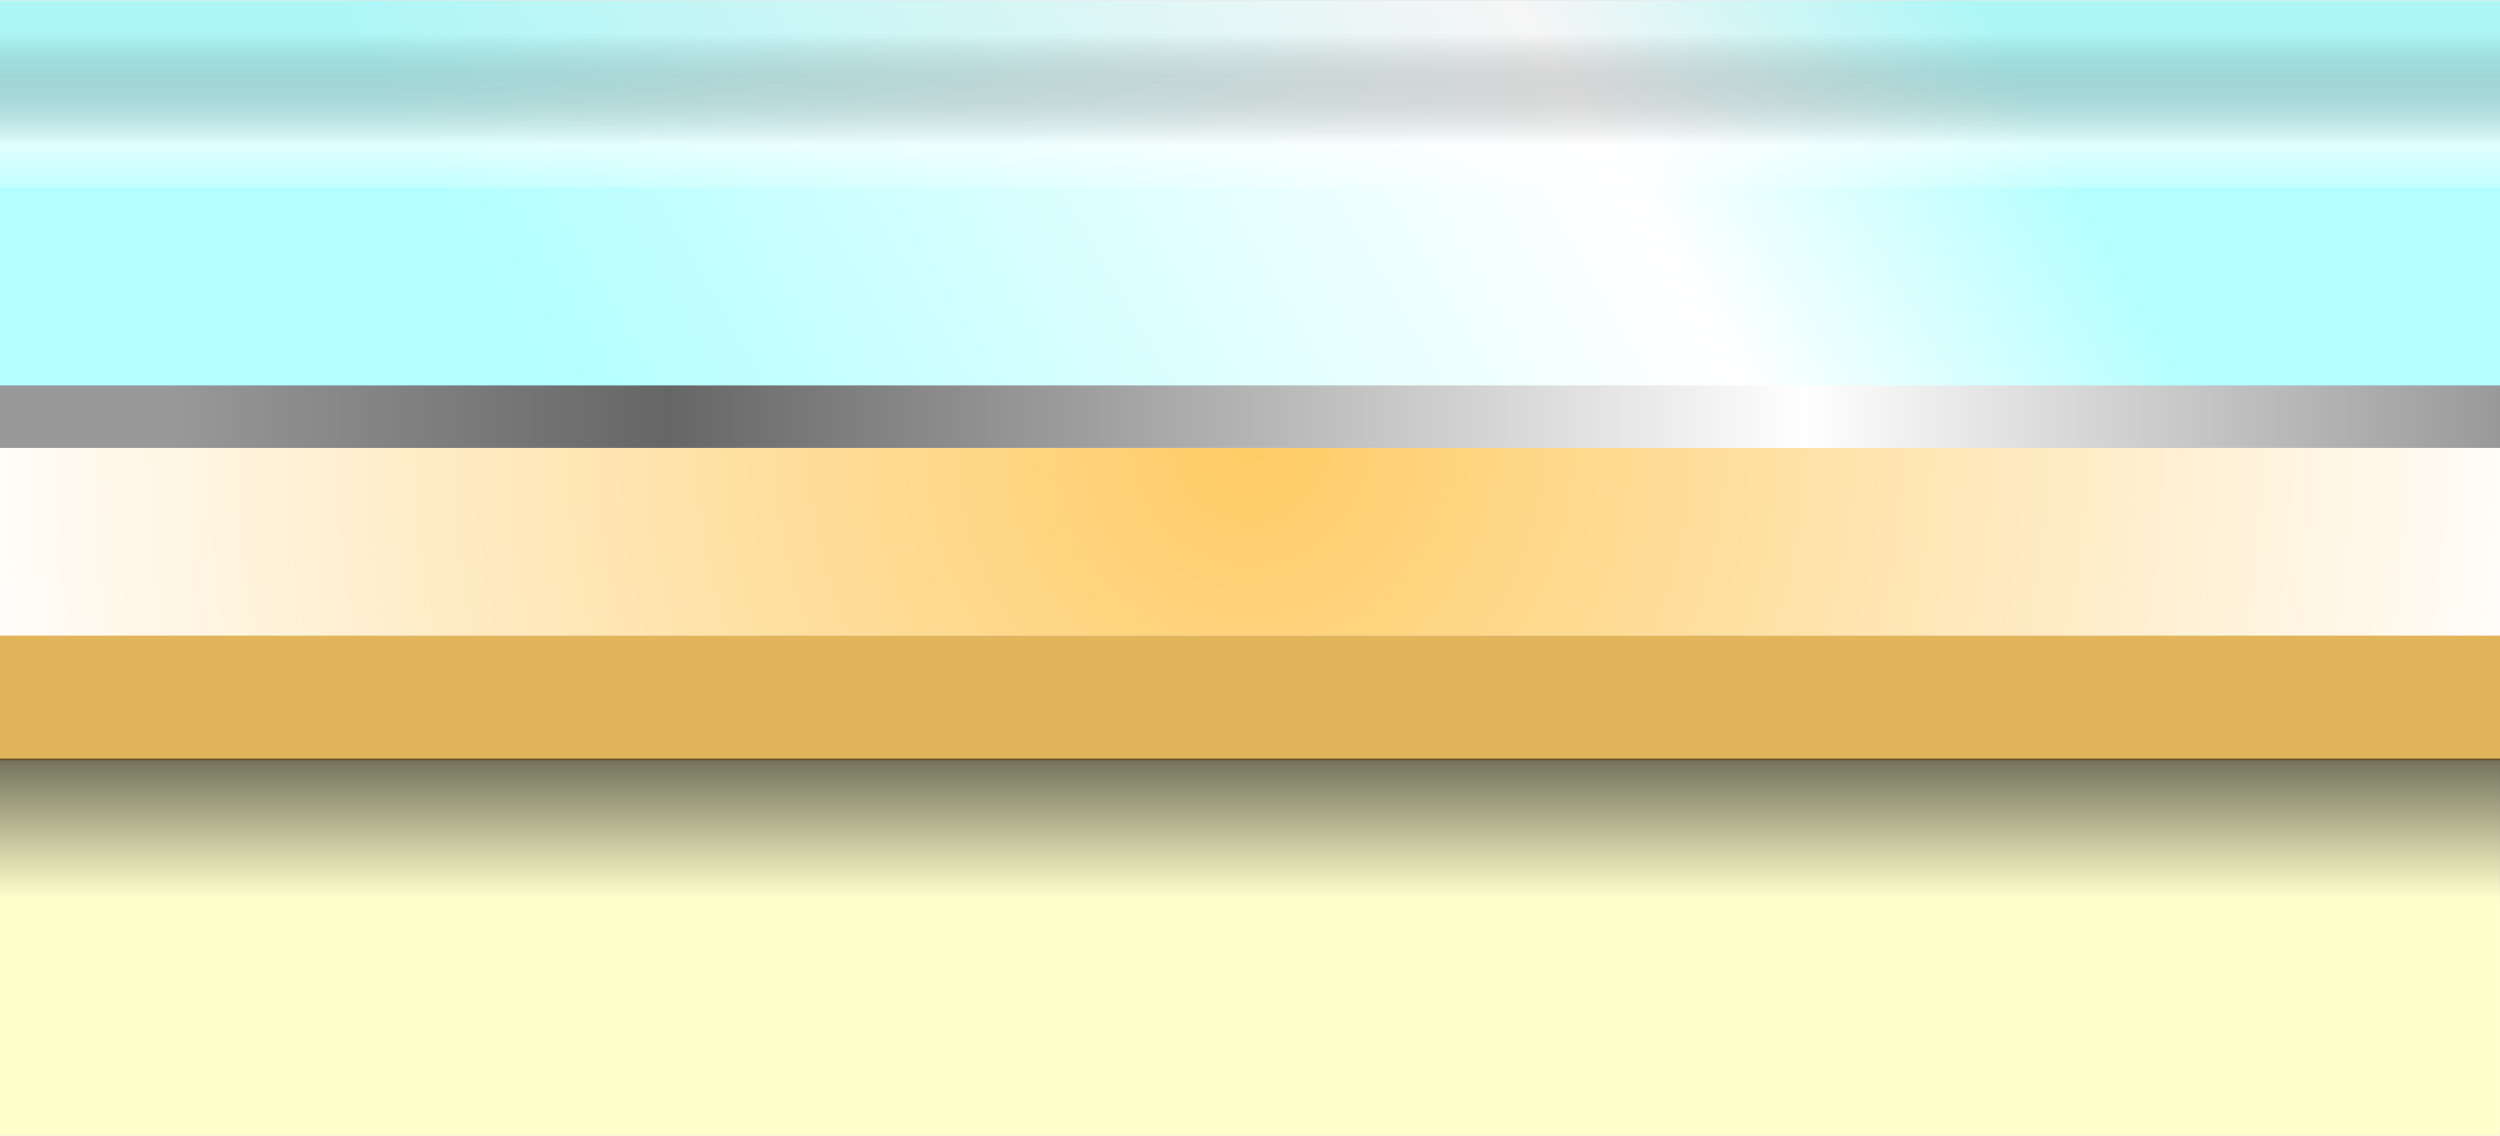
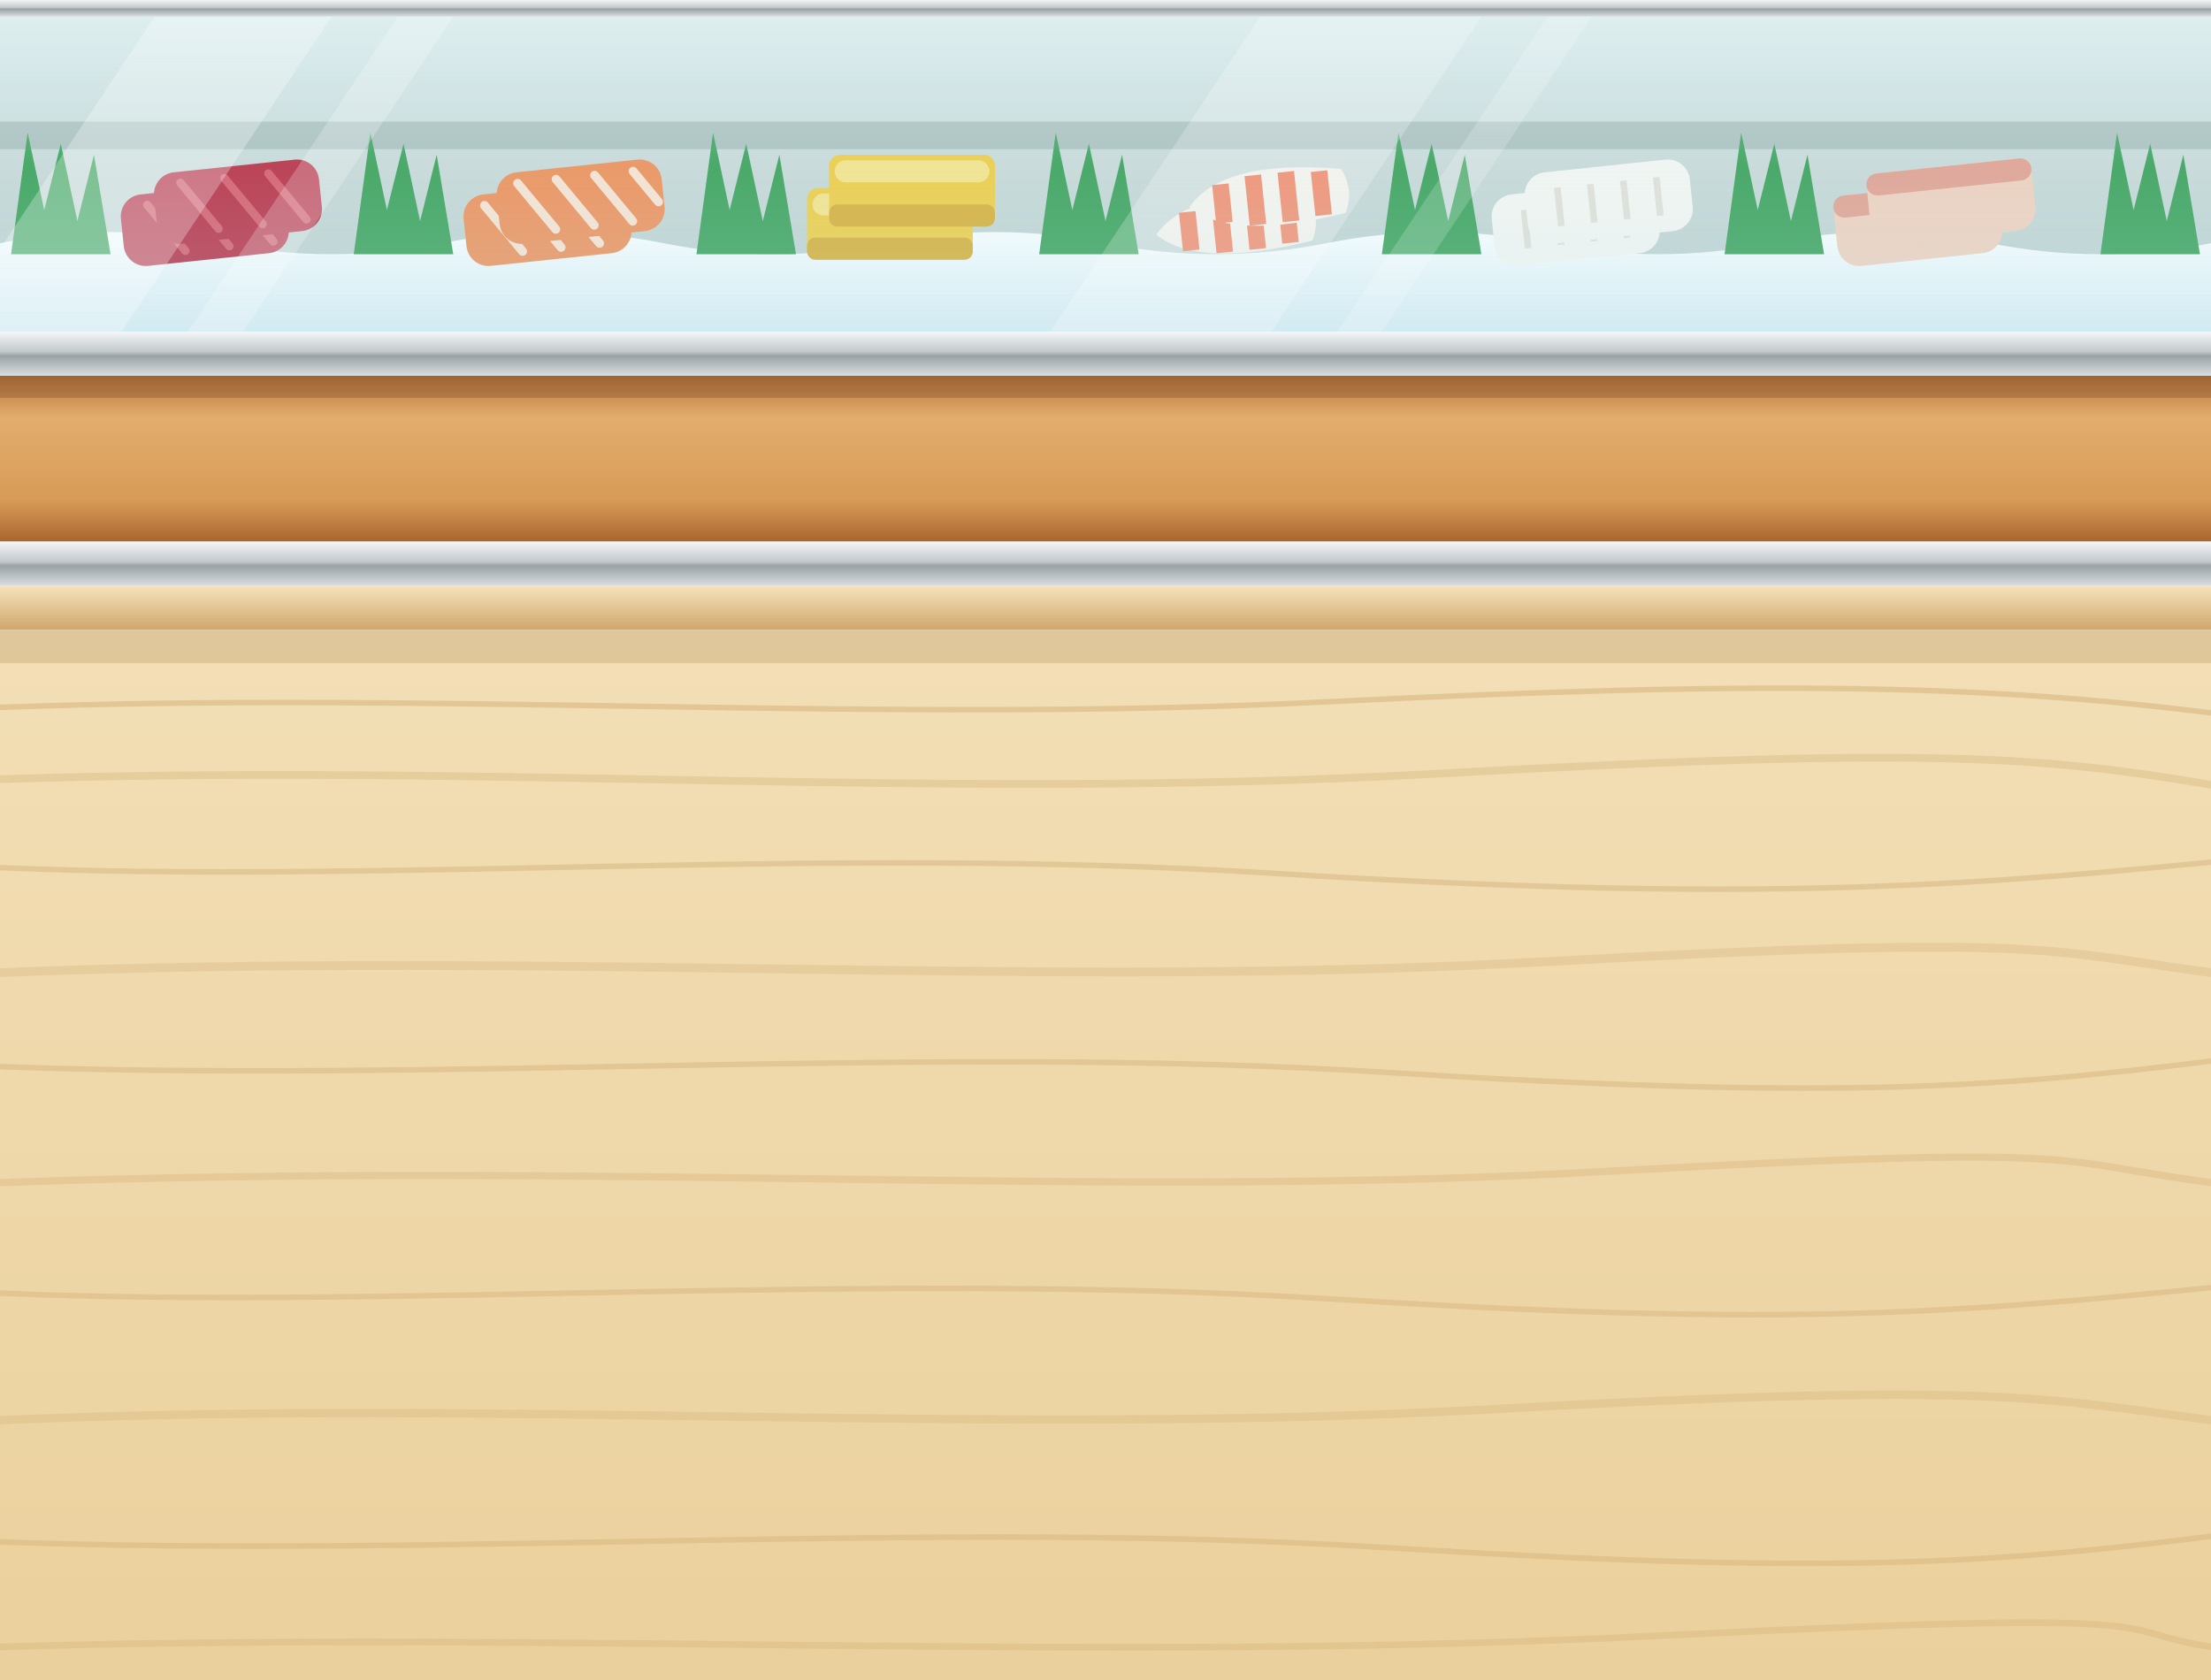
- <svg xmlns="http://www.w3.org/2000/svg" xmlns:xlink="http://www.w3.org/1999/xlink" width="400" height="181.664" viewBox="0 0 105.833 48.065" version="1.1" id="svg1">
-   <defs id="defs1">
-     <linearGradient id="linearGradient1">
-       <stop style="stop-color:#000000;stop-opacity:1;" offset="0" id="stop10" />
-       <stop style="stop-color:#000000;stop-opacity:0;" offset="1" id="stop11" />
+ <svg xmlns="http://www.w3.org/2000/svg" width="400" height="304" viewBox="0 0 400 304">
+   <defs>
+     <linearGradient id="caseInner" x1="0" y1="0" x2="0" y2="1">
+       <stop offset="0" stop-color="#d9e4e2" />
+       <stop offset="1" stop-color="#b9c9c6" />
    </linearGradient>
-     <linearGradient id="b" gradientUnits="userSpaceOnUse" x2="1" gradientTransform="matrix(109.95,-268.4745,25.2,43.66707,160.275,187.5959)">
-       <stop offset="0%" stop-color="#B4FFFF" id="stop5" />
-       <stop offset="72.157%" stop-color="#FFF" id="stop6" />
-       <stop offset="100%" stop-color="#B4FFFF" id="stop7" />
+     <linearGradient id="ice" x1="0" y1="0" x2="0" y2="1">
+       <stop offset="0" stop-color="#ffffff" />
+       <stop offset="1" stop-color="#dcebf0" />
    </linearGradient>
-     <radialGradient id="c" gradientUnits="userSpaceOnUse" cx="0" cy="0" r="0.5" gradientTransform="matrix(411.8515,0,0,441.225,200.025,70.61353)">
-       <stop offset="0%" stop-color="#FC6" id="stop8" />
-       <stop offset="100%" stop-color="#FFF" id="stop9" />
-     </radialGradient>
-     <linearGradient id="a" gradientUnits="userSpaceOnUse" x1="0" y1="195" x2="400" y2="195" gradientTransform="translate(0,-128.3365)">
-       <stop offset="6.667%" stop-color="#999" id="stop1" />
-       <stop offset="26.667%" stop-color="#666" id="stop2" />
-       <stop offset="72.157%" stop-color="#FFF" id="stop3" />
-       <stop offset="100%" stop-color="#999" id="stop4" />
+     <linearGradient id="glass" x1="0" y1="0" x2="0" y2="1">
+       <stop offset="0" stop-color="#e8fbff" stop-opacity="0.55" />
+       <stop offset="0.5" stop-color="#c8eef7" stop-opacity="0.18" />
+       <stop offset="1" stop-color="#bfe9f4" stop-opacity="0.35" />
    </linearGradient>
-     <linearGradient xlink:href="#linearGradient14" id="linearGradient12" x1="248.779" y1="-0.572" x2="248.779" y2="11.05" gradientUnits="userSpaceOnUse" gradientTransform="scale(1,3)" />
-     <linearGradient id="linearGradient14" gradientUnits="userSpaceOnUse" x2="1" gradientTransform="matrix(109.95,-268.4745,25.2,43.66707,160.275,187.5959)">
-       <stop offset="0.2" stop-color="#B4FFFF" id="stop12" style="stop-color:#000100;stop-opacity:0.057;" />
-       <stop offset="0.715" stop-color="#FFF" id="stop13" />
-       <stop offset="1" stop-color="#B4FFFF" id="stop14" style="stop-color:#ffffff;stop-opacity:0;" />
+     <linearGradient id="steel" x1="0" y1="0" x2="0" y2="1">
+       <stop offset="0" stop-color="#f4f6f7" />
+       <stop offset="0.45" stop-color="#c3c9cc" />
+       <stop offset="0.55" stop-color="#9aa2a6" />
+       <stop offset="1" stop-color="#d9dee0" />
    </linearGradient>
-     <linearGradient xlink:href="#linearGradient1" id="linearGradient11" x1="225.107" y1="120.085" x2="225.107" y2="136.298" gradientUnits="userSpaceOnUse" gradientTransform="matrix(1,0,0,1.5,0,-60.6885)" />
+     <linearGradient id="belt" x1="0" y1="0" x2="0" y2="1">
+       <stop offset="0" stop-color="#b8743a" />
+       <stop offset="0.25" stop-color="#e2ad6e" />
+       <stop offset="0.75" stop-color="#d89b57" />
+       <stop offset="1" stop-color="#a9662f" />
+     </linearGradient>
+     <linearGradient id="edge" x1="0" y1="0" x2="0" y2="1">
+       <stop offset="0" stop-color="#f6e2bc" />
+       <stop offset="1" stop-color="#cfa76c" />
+     </linearGradient>
+     <linearGradient id="hinoki" x1="0" y1="0" x2="0" y2="1">
+       <stop offset="0" stop-color="#f3dfb6" />
+       <stop offset="1" stop-color="#ead09c" />
+     </linearGradient>
+     <g id="maguro">
+       <rect x="0" y="0" width="30" height="13" rx="4" fill="#b81f35" />
+       <path d="M5 2 L11 11 M13 2 L19 11 M21 2 L27 11" stroke="#d9505f" stroke-width="1.5" fill="none" stroke-linecap="round" />
+     </g>
+     <g id="salmon">
+       <rect x="0" y="0" width="30" height="13" rx="4" fill="#f2874a" />
+       <path d="M4 2 L10 11 M11 2 L17 11 M18 2 L24 11 M25 2 L29 8" stroke="#fde1cc" stroke-width="1.6" fill="none" stroke-linecap="round" />
+     </g>
+     <g id="tamago">
+       <rect x="0" y="0" width="30" height="13" rx="2" fill="#f2c935" />
+       <rect x="1" y="1" width="28" height="4" rx="2" fill="#f9e27f" />
+       <rect x="0" y="9" width="30" height="4" rx="1.5" fill="#d9a723" />
+     </g>
+     <g id="ika">
+       <rect x="0" y="0" width="30" height="13" rx="4" fill="#f8f6f0" />
+       <path d="M6 3 V10 M12 3 V10 M18 3 V10 M24 3 V10" stroke="#e3ded2" stroke-width="1.2" />
+     </g>
+     <g id="ebi">
+       <path d="M1 7 Q8 -1 29 3 Q31 7 29 11 Q8 14 1 7 Z" fill="#f6efe6" />
+       <path d="M7 3.5 V10.5 M13 2.5 V11.5 M19 2.5 V11.5 M25 3 V11" stroke="#f0653a" stroke-width="3" />
+     </g>
+     <g id="hamachi">
+       <rect x="0" y="0" width="30" height="13" rx="4" fill="#f4cdb7" />
+       <rect x="0" y="0" width="30" height="4" rx="2" fill="#e49a87" />
+     </g>
+     <path id="baran" d="M0 22 L3 0 L6 14 L9 2 L12 16 L15 4 L18 22 Z" fill="#2f9a4b" />
  </defs>
-   <g id="layer1">
-     <g id="g2" transform="scale(0.2645833)">
-       <path d="m 0,111.664 h 399.95 v 70 H 0 Z" fill="#ffffcc" style="stroke-width:1.172" id="path9" />
-       <path d="M 399.95,121.664 H 0 v -20 h 400 v 20 z" fill="#999999" id="path11" style="fill:#e2b55a;fill-opacity:1;stroke-width:1.414" />
-       <path d="M 0,0.1 H 400 V 62.482 H 0 Z" fill="url(#b)" style="fill:url(#b);stroke-width:1.249" id="path13" />
-       <path d="M 0,71.664 H 400 V 101.664 H 0 Z" fill="url(#c)" style="fill:url(#c);stroke-width:1" id="path14" />
-       <path d="M 400,71.664 H 0 v -10 h 400 z" fill="url(#a)" style="fill:url(#a)" id="path12" />
-       <path d="M 400,30 H 0 V -6.220476e-8 h 400 z" style="opacity:0.6;fill:url(#linearGradient12);fill-opacity:1;stroke-width:1.732" id="path3" />
-       <rect style="opacity:0.6;fill:url(#linearGradient11);fill-opacity:1;stroke:#ffffff;stroke-width:0;stroke-dasharray:none" id="rect1" width="400" height="30" x="7.1054274e-15" y="121.377" />
-     </g>
+   <rect x="0" y="0" width="400" height="60" fill="url(#caseInner)" />
+   <rect x="0" y="22" width="400" height="5" fill="#a9bbb7" />
+   <path d="M0 44 Q20 40 40 44 T80 44 T120 44 T160 44 T200 44 T240 44 T280 44 T320 44 T360 44 T400 44 V60 H0 Z" fill="url(#ice)" />
+   <g>
+     <use href="#baran" x="2" y="24" />
+     <use href="#maguro" x="22" y="34" transform="rotate(-6 37 40)" />
+     <use href="#maguro" x="28" y="30" transform="rotate(-6 43 36)" />
+     <use href="#baran" x="64" y="24" />
+     <use href="#salmon" x="84" y="34" transform="rotate(-6 99 40)" />
+     <use href="#salmon" x="90" y="30" transform="rotate(-6 105 36)" />
+     <use href="#baran" x="126" y="24" />
+     <use href="#tamago" x="146" y="34" />
+     <use href="#tamago" x="150" y="28" />
+     <use href="#baran" x="188" y="24" />
+     <use href="#ebi" x="208" y="34" transform="rotate(-6 223 40)" />
+     <use href="#ebi" x="214" y="29" transform="rotate(-6 229 35)" />
+     <use href="#baran" x="250" y="24" />
+     <use href="#ika" x="270" y="34" transform="rotate(-6 285 40)" />
+     <use href="#ika" x="276" y="30" transform="rotate(-6 291 36)" />
+     <use href="#baran" x="312" y="24" />
+     <use href="#hamachi" x="332" y="34" transform="rotate(-6 347 40)" />
+     <use href="#hamachi" x="338" y="30" transform="rotate(-6 353 36)" />
+     <use href="#baran" x="380" y="24" />
+   </g>
+   <rect x="0" y="0" width="400" height="60" fill="url(#glass)" />
+   <path d="M30 0 H62 L22 60 H-10 Z" fill="#ffffff" opacity="0.28" />
+   <path d="M74 0 H84 L44 60 H34 Z" fill="#ffffff" opacity="0.22" />
+   <path d="M230 0 H270 L230 60 H190 Z" fill="#ffffff" opacity="0.22" />
+   <path d="M282 0 H290 L250 60 H242 Z" fill="#ffffff" opacity="0.18" />
+   <rect x="0" y="0" width="400" height="3" fill="url(#steel)" />
+   <rect x="0" y="60" width="400" height="8" fill="url(#steel)" />
+   <rect x="0" y="68" width="400" height="30" fill="url(#belt)" />
+   <rect x="0" y="68" width="400" height="4" fill="#5a3416" opacity="0.25" />
+   <rect x="0" y="98" width="400" height="8" fill="url(#steel)" />
+   <rect x="0" y="106" width="400" height="8" fill="url(#edge)" />
+   <rect x="0" y="114" width="400" height="190" fill="url(#hinoki)" />
+   <rect x="0" y="114" width="400" height="6" fill="#8a5a24" opacity="0.18" />
+   <g fill="none" stroke="#c49a5c" stroke-linecap="round">
+     <path d="M0 128 C80 125 160 131 240 127 S360 124 400 129" stroke-width="1" opacity="0.35" />
+     <path d="M0 141 C90 138 170 145 260 140 S370 137 400 142" stroke-width="1.4" opacity="0.25" />
+     <path d="M0 157 C70 160 150 153 230 158 S350 161 400 156" stroke-width="1" opacity="0.3" />
+     <path d="M0 176 C100 172 190 179 280 174 S370 172 400 176" stroke-width="1.6" opacity="0.2" />
+     <path d="M0 193 C80 196 170 189 250 194 S360 197 400 192" stroke-width="1" opacity="0.3" />
+     <path d="M0 214 C110 210 200 217 290 212 S370 210 400 214" stroke-width="1.3" opacity="0.22" />
+     <path d="M0 234 C70 237 160 230 240 235 S350 238 400 233" stroke-width="1" opacity="0.28" />
+     <path d="M0 257 C90 253 180 260 270 255 S370 253 400 257" stroke-width="1.5" opacity="0.2" />
+     <path d="M0 279 C80 282 170 275 250 280 S360 283 400 278" stroke-width="1" opacity="0.28" />
+     <path d="M0 298 C100 295 200 301 300 296 S380 295 400 298" stroke-width="1.2" opacity="0.22" />
  </g>
</svg>
